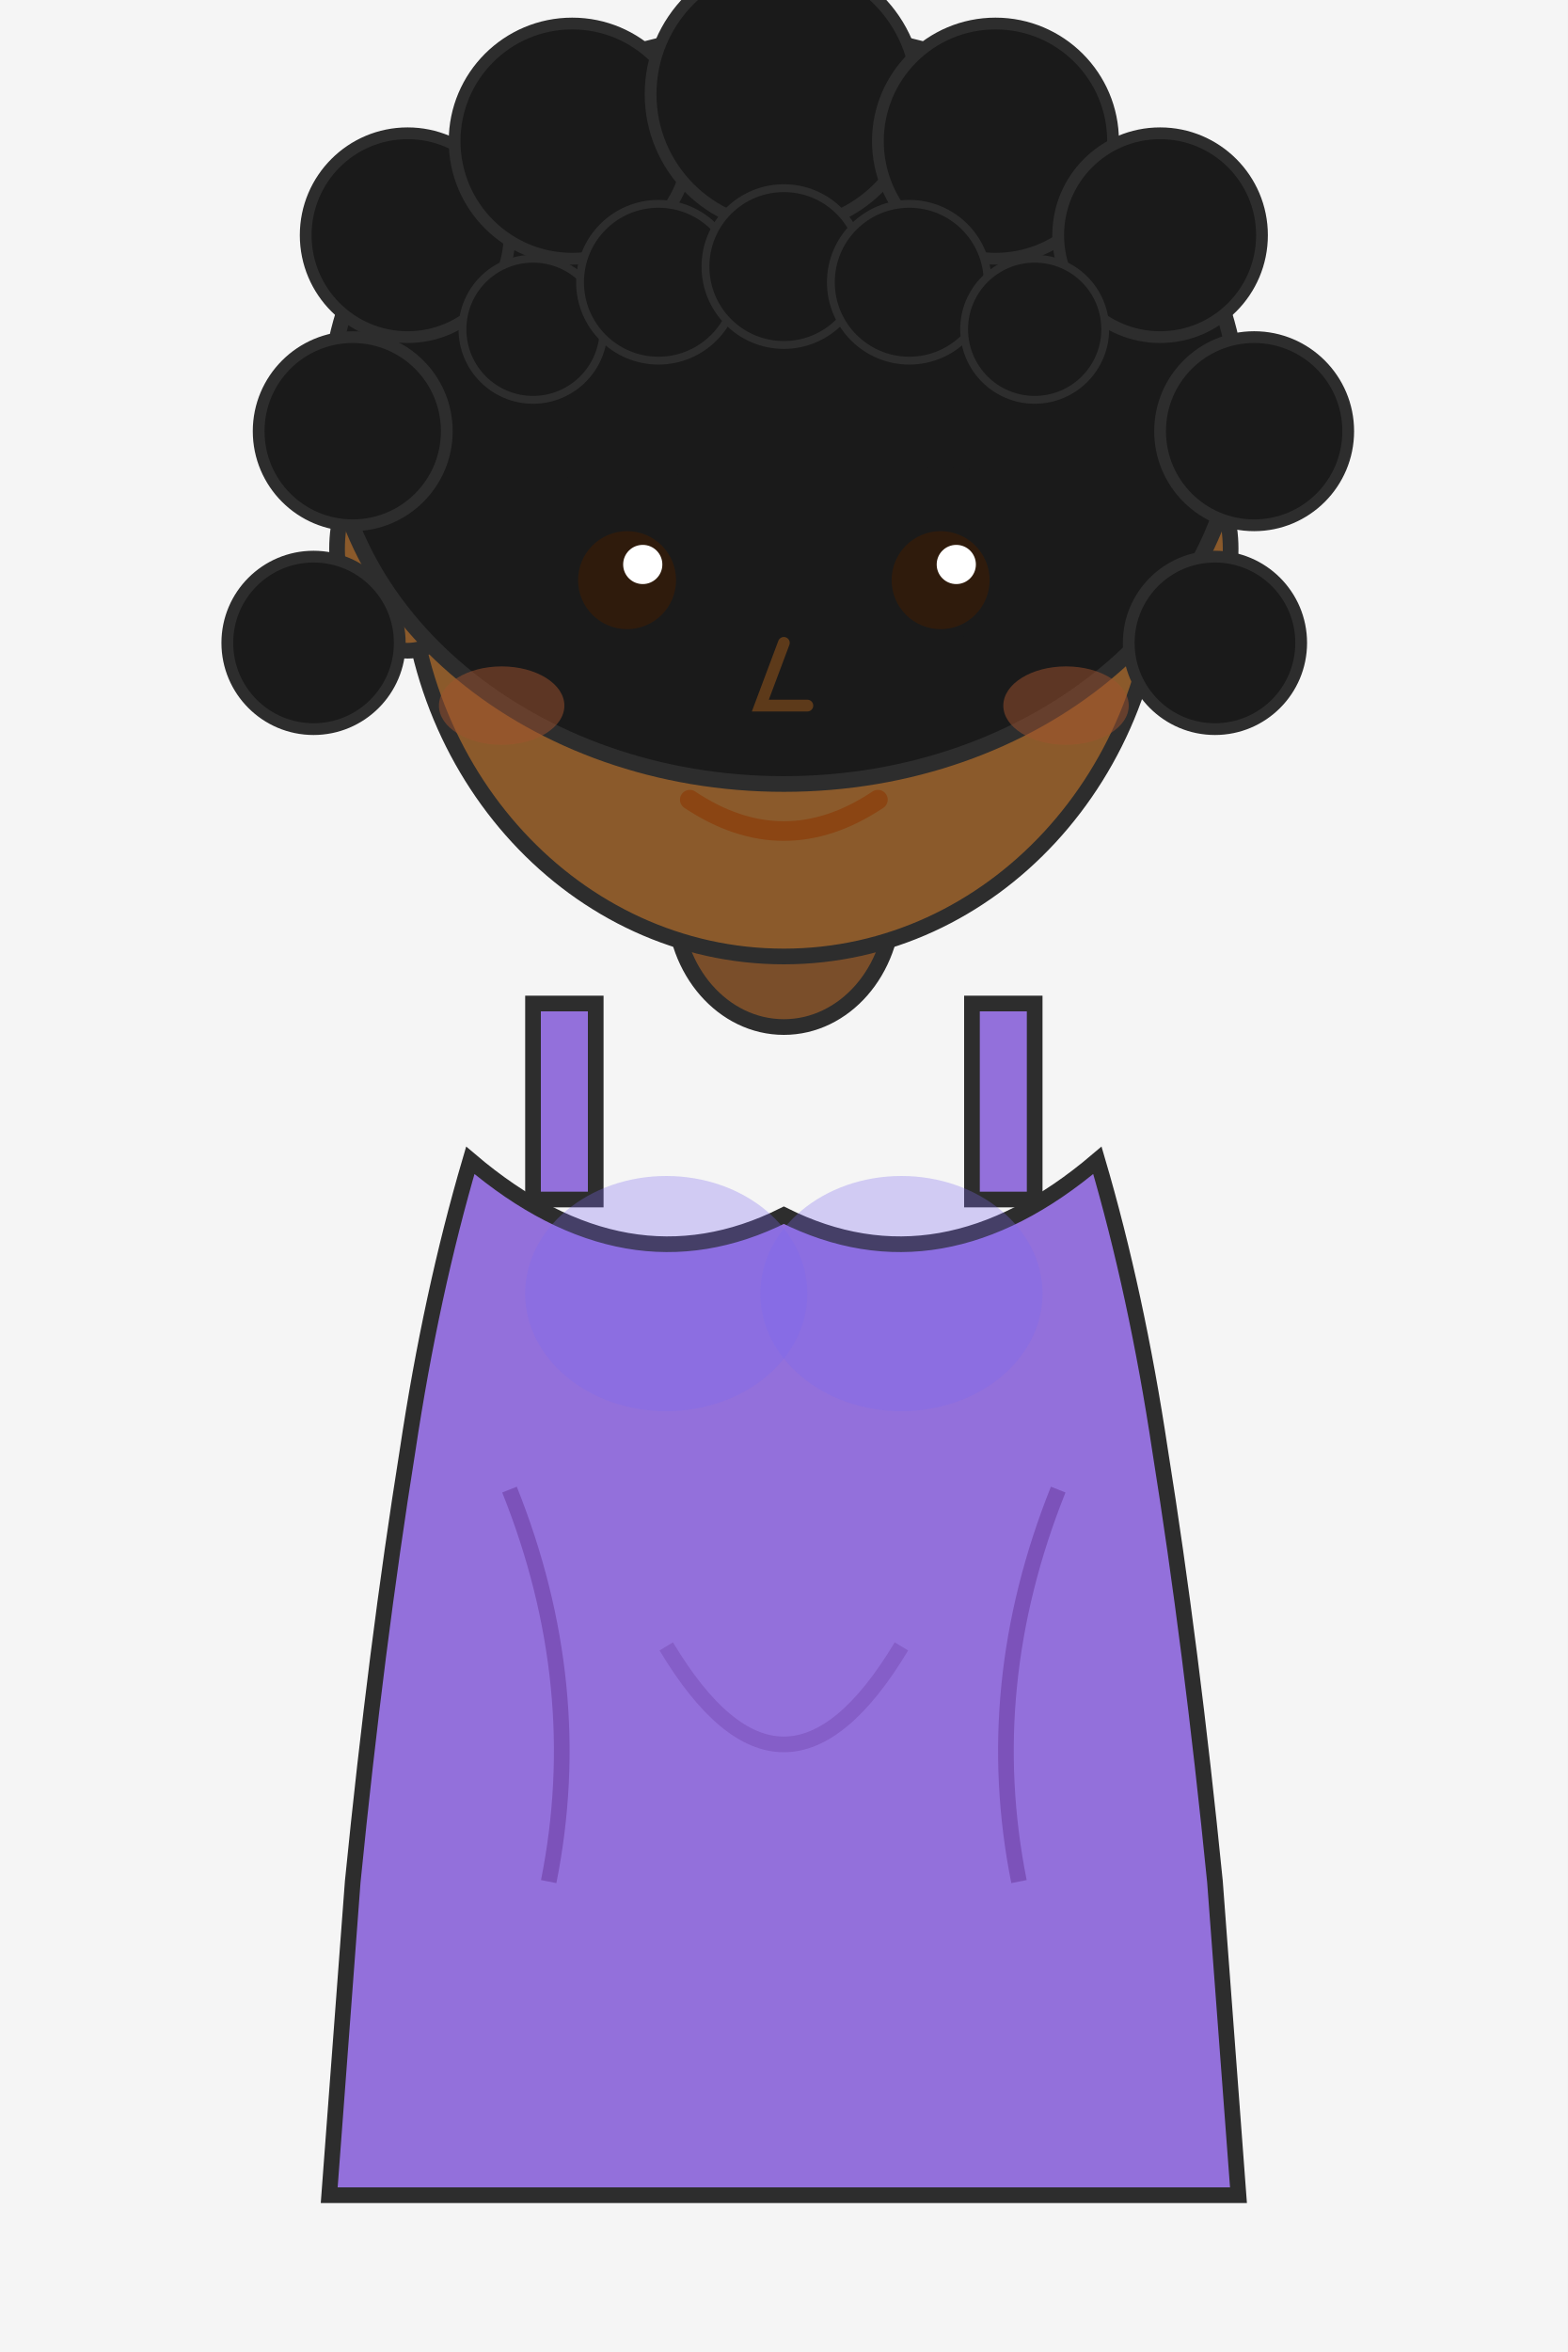
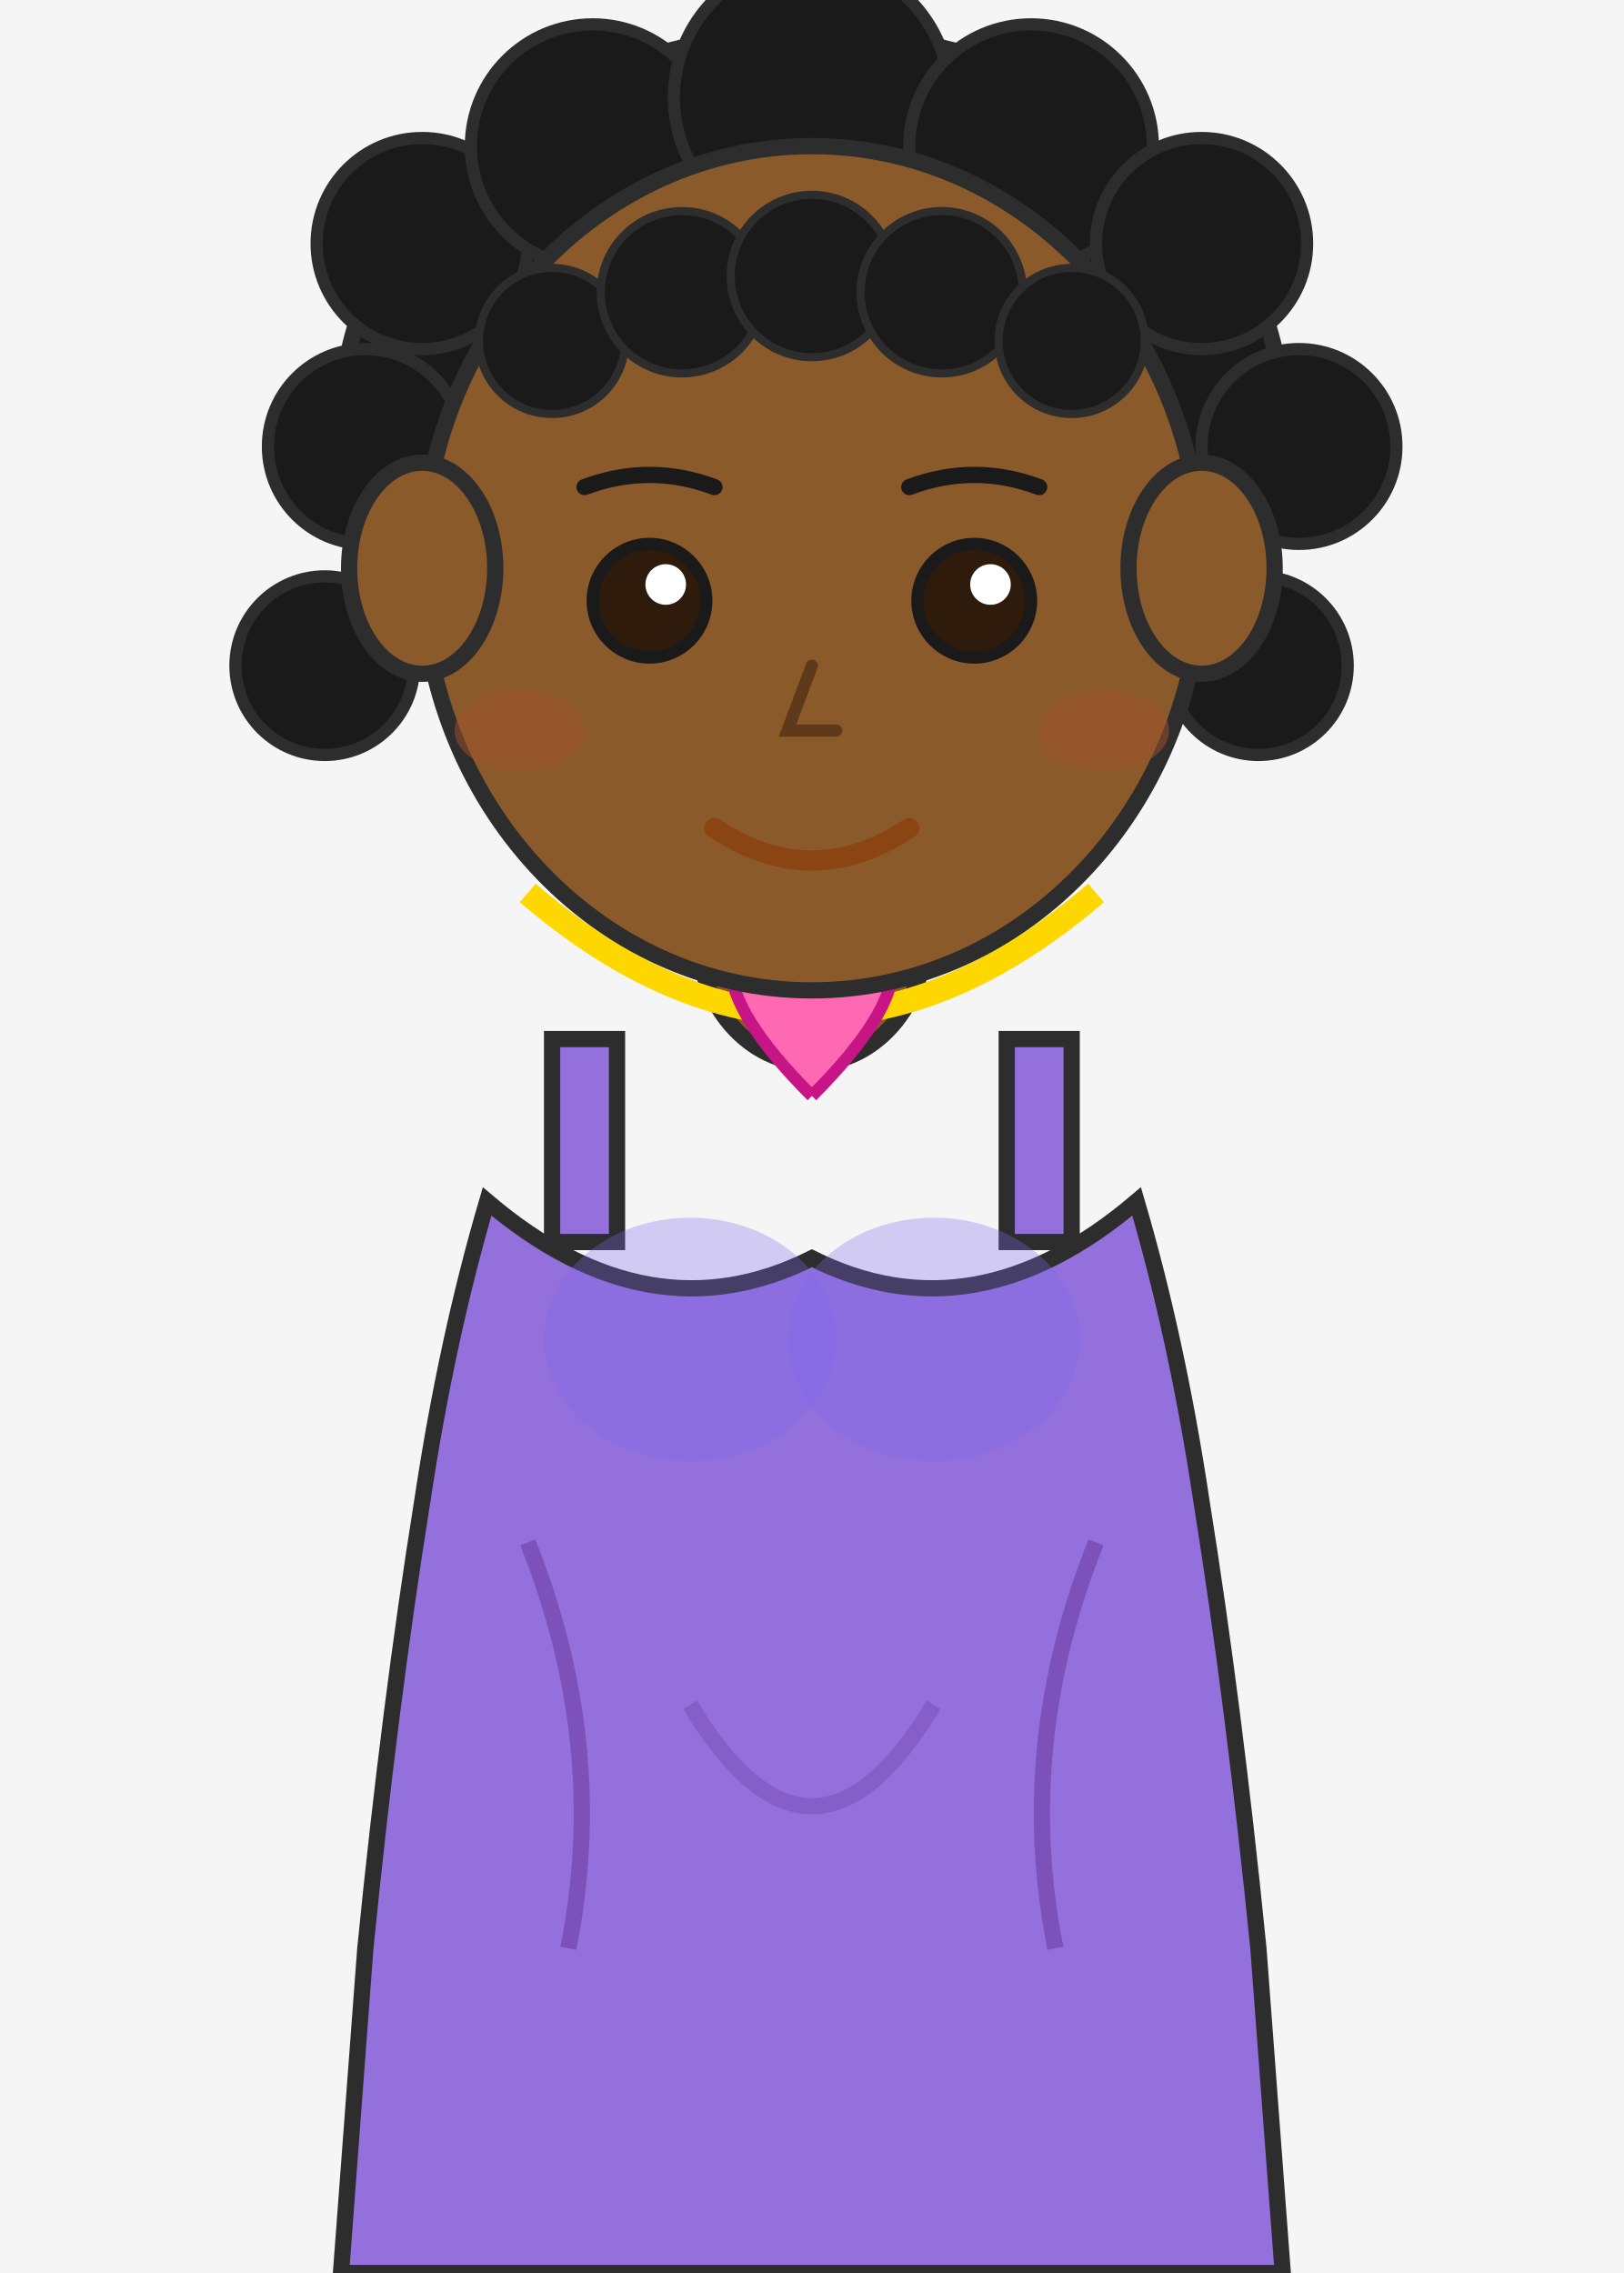
- <svg xmlns="http://www.w3.org/2000/svg" viewBox="0 0 200 300">
-   <rect width="200" height="300" fill="#f5f5f5" />
-   <ellipse cx="100" cy="115" rx="14" ry="16" fill="#7A4E2A" stroke="#2d2d2d" stroke-width="2" />
-   <circle cx="100" cy="110" r="5" fill="none" id="neckPoint" />
-   <rect x="68" y="128" width="8" height="25" fill="#9370DB" stroke="#2d2d2d" stroke-width="2" />
-   <rect x="124" y="128" width="8" height="25" fill="#9370DB" stroke="#2d2d2d" stroke-width="2" />
-   <path d="M 60 148             Q 55 165 52 185            Q 48 210 45 240            L 42 280            L 158 280            L 155 240            Q 152 210 148 185            Q 145 165 140 148            Q 120 165 100 155            Q 80 165 60 148 Z" fill="#9370DB" stroke="#2d2d2d" stroke-width="2" />
-   <ellipse cx="85" cy="165" rx="18" ry="15" fill="#7B68EE" opacity="0.3" />
-   <ellipse cx="115" cy="165" rx="18" ry="15" fill="#7B68EE" opacity="0.3" />
-   <path d="M 65 190 Q 75 215 70 240" fill="none" stroke="#663399" stroke-width="2" opacity="0.5" />
-   <path d="M 135 190 Q 125 215 130 240" fill="none" stroke="#663399" stroke-width="2" opacity="0.5" />
-   <path d="M 85 210 Q 100 235 115 210" fill="none" stroke="#663399" stroke-width="2" opacity="0.3" />
-   <ellipse cx="100" cy="70" rx="48" ry="52" fill="#8B5A2B" stroke="#2d2d2d" stroke-width="2" />
-   <ellipse cx="52" cy="70" rx="9" ry="13" fill="#8B5A2B" stroke="#2d2d2d" stroke-width="2" />
-   <ellipse cx="148" cy="70" rx="9" ry="13" fill="#8B5A2B" stroke="#2d2d2d" stroke-width="2" />
+ <svg xmlns="http://www.w3.org/2000/svg" viewBox="0 0 200 280">
+   <rect width="200" height="280" fill="#f5f5f5" />
  <ellipse cx="100" cy="52" rx="58" ry="48" fill="#1a1a1a" stroke="#2d2d2d" stroke-width="2" />
  <circle cx="52" cy="30" r="13" fill="#1a1a1a" stroke="#2d2d2d" stroke-width="1.5" />
  <circle cx="73" cy="18" r="15" fill="#1a1a1a" stroke="#2d2d2d" stroke-width="1.5" />
  <circle cx="100" cy="12" r="17" fill="#1a1a1a" stroke="#2d2d2d" stroke-width="1.5" />
  <circle cx="127" cy="18" r="15" fill="#1a1a1a" stroke="#2d2d2d" stroke-width="1.5" />
  <circle cx="148" cy="30" r="13" fill="#1a1a1a" stroke="#2d2d2d" stroke-width="1.5" />
  <circle cx="160" cy="55" r="12" fill="#1a1a1a" stroke="#2d2d2d" stroke-width="1.5" />
  <circle cx="155" cy="82" r="11" fill="#1a1a1a" stroke="#2d2d2d" stroke-width="1.5" />
  <circle cx="45" cy="55" r="12" fill="#1a1a1a" stroke="#2d2d2d" stroke-width="1.5" />
  <circle cx="40" cy="82" r="11" fill="#1a1a1a" stroke="#2d2d2d" stroke-width="1.5" />
+   <rect x="68" y="128" width="8" height="25" fill="#9370DB" stroke="#2d2d2d" stroke-width="2" />
+   <rect x="124" y="128" width="8" height="25" fill="#9370DB" stroke="#2d2d2d" stroke-width="2" />
+   <path d="M 60 148             Q 55 165 52 185            Q 48 210 45 240            L 42 280            L 158 280            L 155 240            Q 152 210 148 185            Q 145 165 140 148            Q 120 165 100 155            Q 80 165 60 148 Z" fill="#9370DB" stroke="#2d2d2d" stroke-width="2" />
+   <ellipse cx="85" cy="165" rx="18" ry="15" fill="#7B68EE" opacity="0.3" />
+   <ellipse cx="115" cy="165" rx="18" ry="15" fill="#7B68EE" opacity="0.3" />
+   <path d="M 65 190 Q 75 215 70 240" fill="none" stroke="#663399" stroke-width="2" opacity="0.5" />
+   <path d="M 135 190 Q 125 215 130 240" fill="none" stroke="#663399" stroke-width="2" opacity="0.5" />
+   <path d="M 85 210 Q 100 235 115 210" fill="none" stroke="#663399" stroke-width="2" opacity="0.3" />
+   <ellipse cx="100" cy="115" rx="14" ry="16" fill="#8B5A2B" stroke="#2d2d2d" stroke-width="2" />
+   <path id="chain-path" d="M65 110 Q100 140 135 110" fill="none" stroke="#FFD700" stroke-width="3" />
+   <g id="pendant-group" transform="translate(100, 125)">
+     <path d="M0 10 Q-10 0 -10 -6 Q-10 -12 0 -12 Q10 -12 10 -6 Q10 0 0 10" fill="#FF69B4" stroke="#C71585" stroke-width="1.5" />
+   </g>
+   <circle id="neck-center" cx="100" cy="110" r="3" fill="none" />
+   <ellipse cx="100" cy="70" rx="48" ry="52" fill="#8B5A2B" stroke="#2d2d2d" stroke-width="2" />
+   <ellipse cx="52" cy="70" rx="9" ry="13" fill="#8B5A2B" stroke="#2d2d2d" stroke-width="2" />
+   <ellipse cx="148" cy="70" rx="9" ry="13" fill="#8B5A2B" stroke="#2d2d2d" stroke-width="2" />
  <circle cx="68" cy="42" r="9" fill="#1a1a1a" stroke="#2d2d2d" stroke-width="1" />
  <circle cx="84" cy="36" r="10" fill="#1a1a1a" stroke="#2d2d2d" stroke-width="1" />
  <circle cx="100" cy="34" r="10" fill="#1a1a1a" stroke="#2d2d2d" stroke-width="1" />
  <circle cx="116" cy="36" r="10" fill="#1a1a1a" stroke="#2d2d2d" stroke-width="1" />
  <circle cx="132" cy="42" r="9" fill="#1a1a1a" stroke="#2d2d2d" stroke-width="1" />
  <path d="M 72 60 Q 80 57 88 60" fill="none" stroke="#1a1a1a" stroke-width="2" stroke-linecap="round" />
  <path d="M 112 60 Q 120 57 128 60" fill="none" stroke="#1a1a1a" stroke-width="2" stroke-linecap="round" />
  <circle cx="80" cy="74" r="7" fill="#2F1B0C" stroke="#1a1a1a" stroke-width="1.5" />
  <circle cx="120" cy="74" r="7" fill="#2F1B0C" stroke="#1a1a1a" stroke-width="1.5" />
  <circle cx="82" cy="72" r="2.5" fill="white" />
  <circle cx="122" cy="72" r="2.5" fill="white" />
  <ellipse cx="64" cy="90" rx="8" ry="5" fill="#A0522D" opacity="0.5" />
  <ellipse cx="136" cy="90" rx="8" ry="5" fill="#A0522D" opacity="0.5" />
  <path d="M 100 82 L 97 90 L 103 90" fill="none" stroke="#5D3A1A" stroke-width="1.5" stroke-linecap="round" />
  <path d="M 88 102 Q 100 110 112 102" fill="none" stroke="#8B4513" stroke-width="2.5" stroke-linecap="round" />
</svg>
